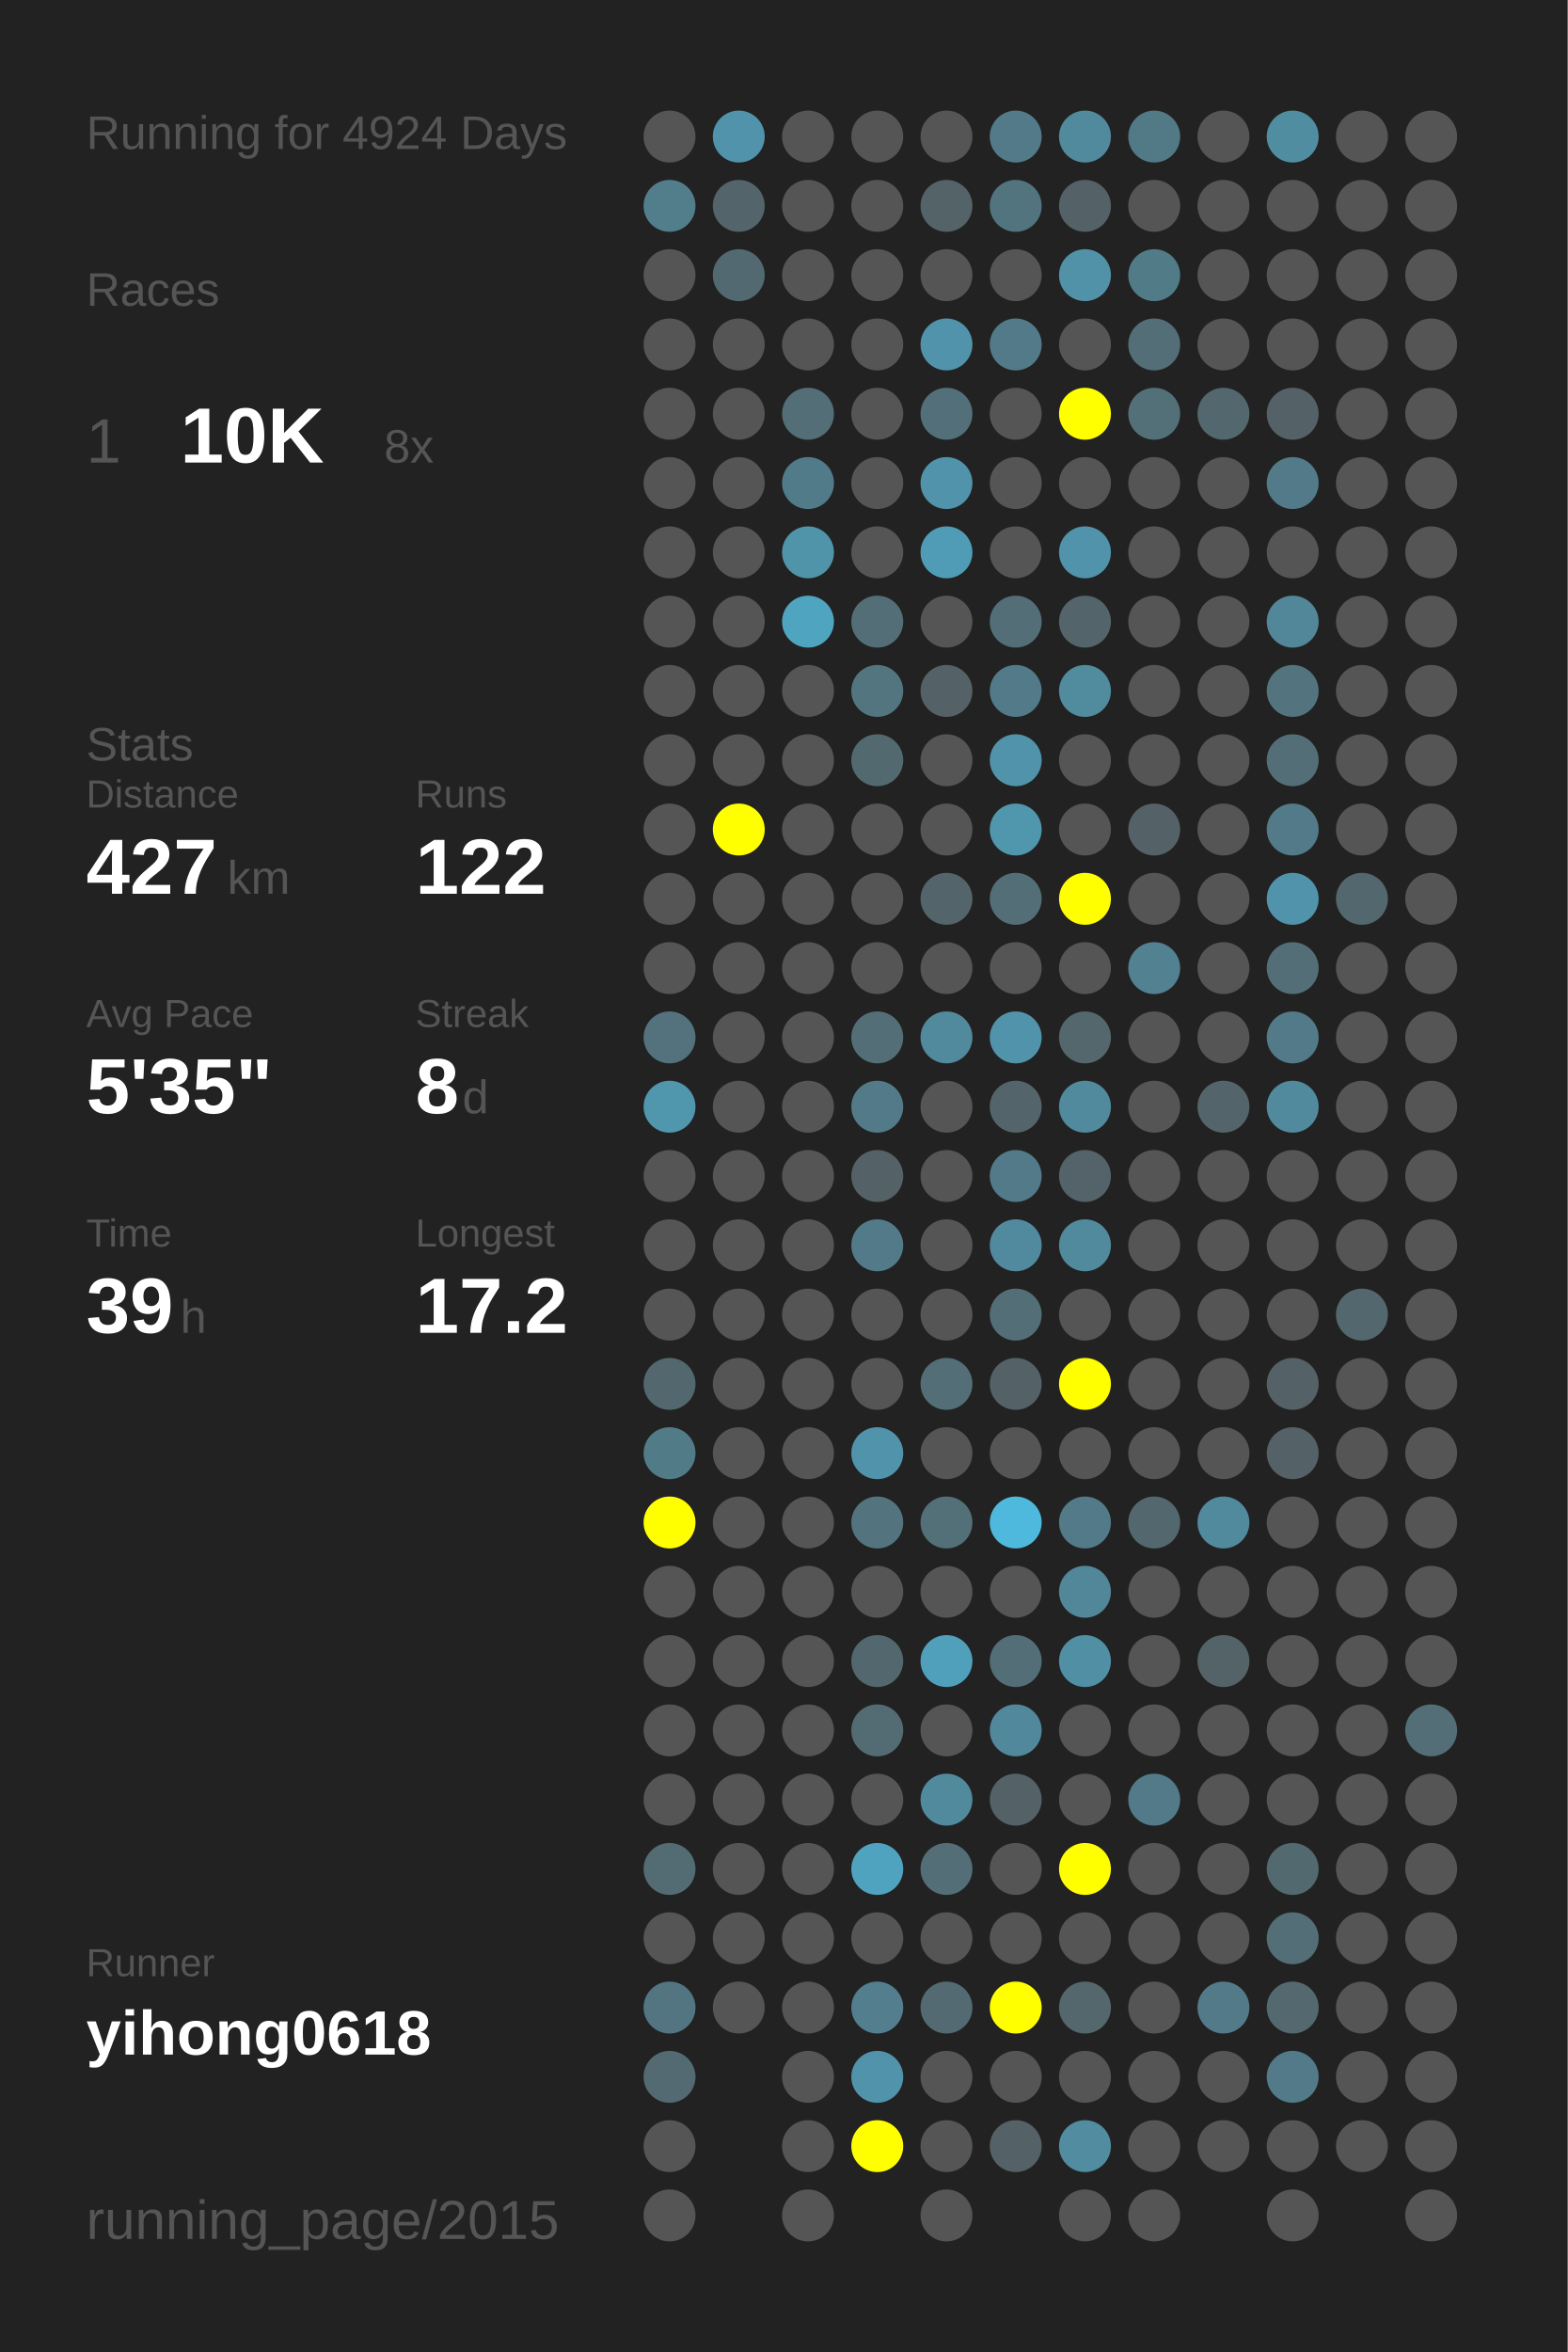
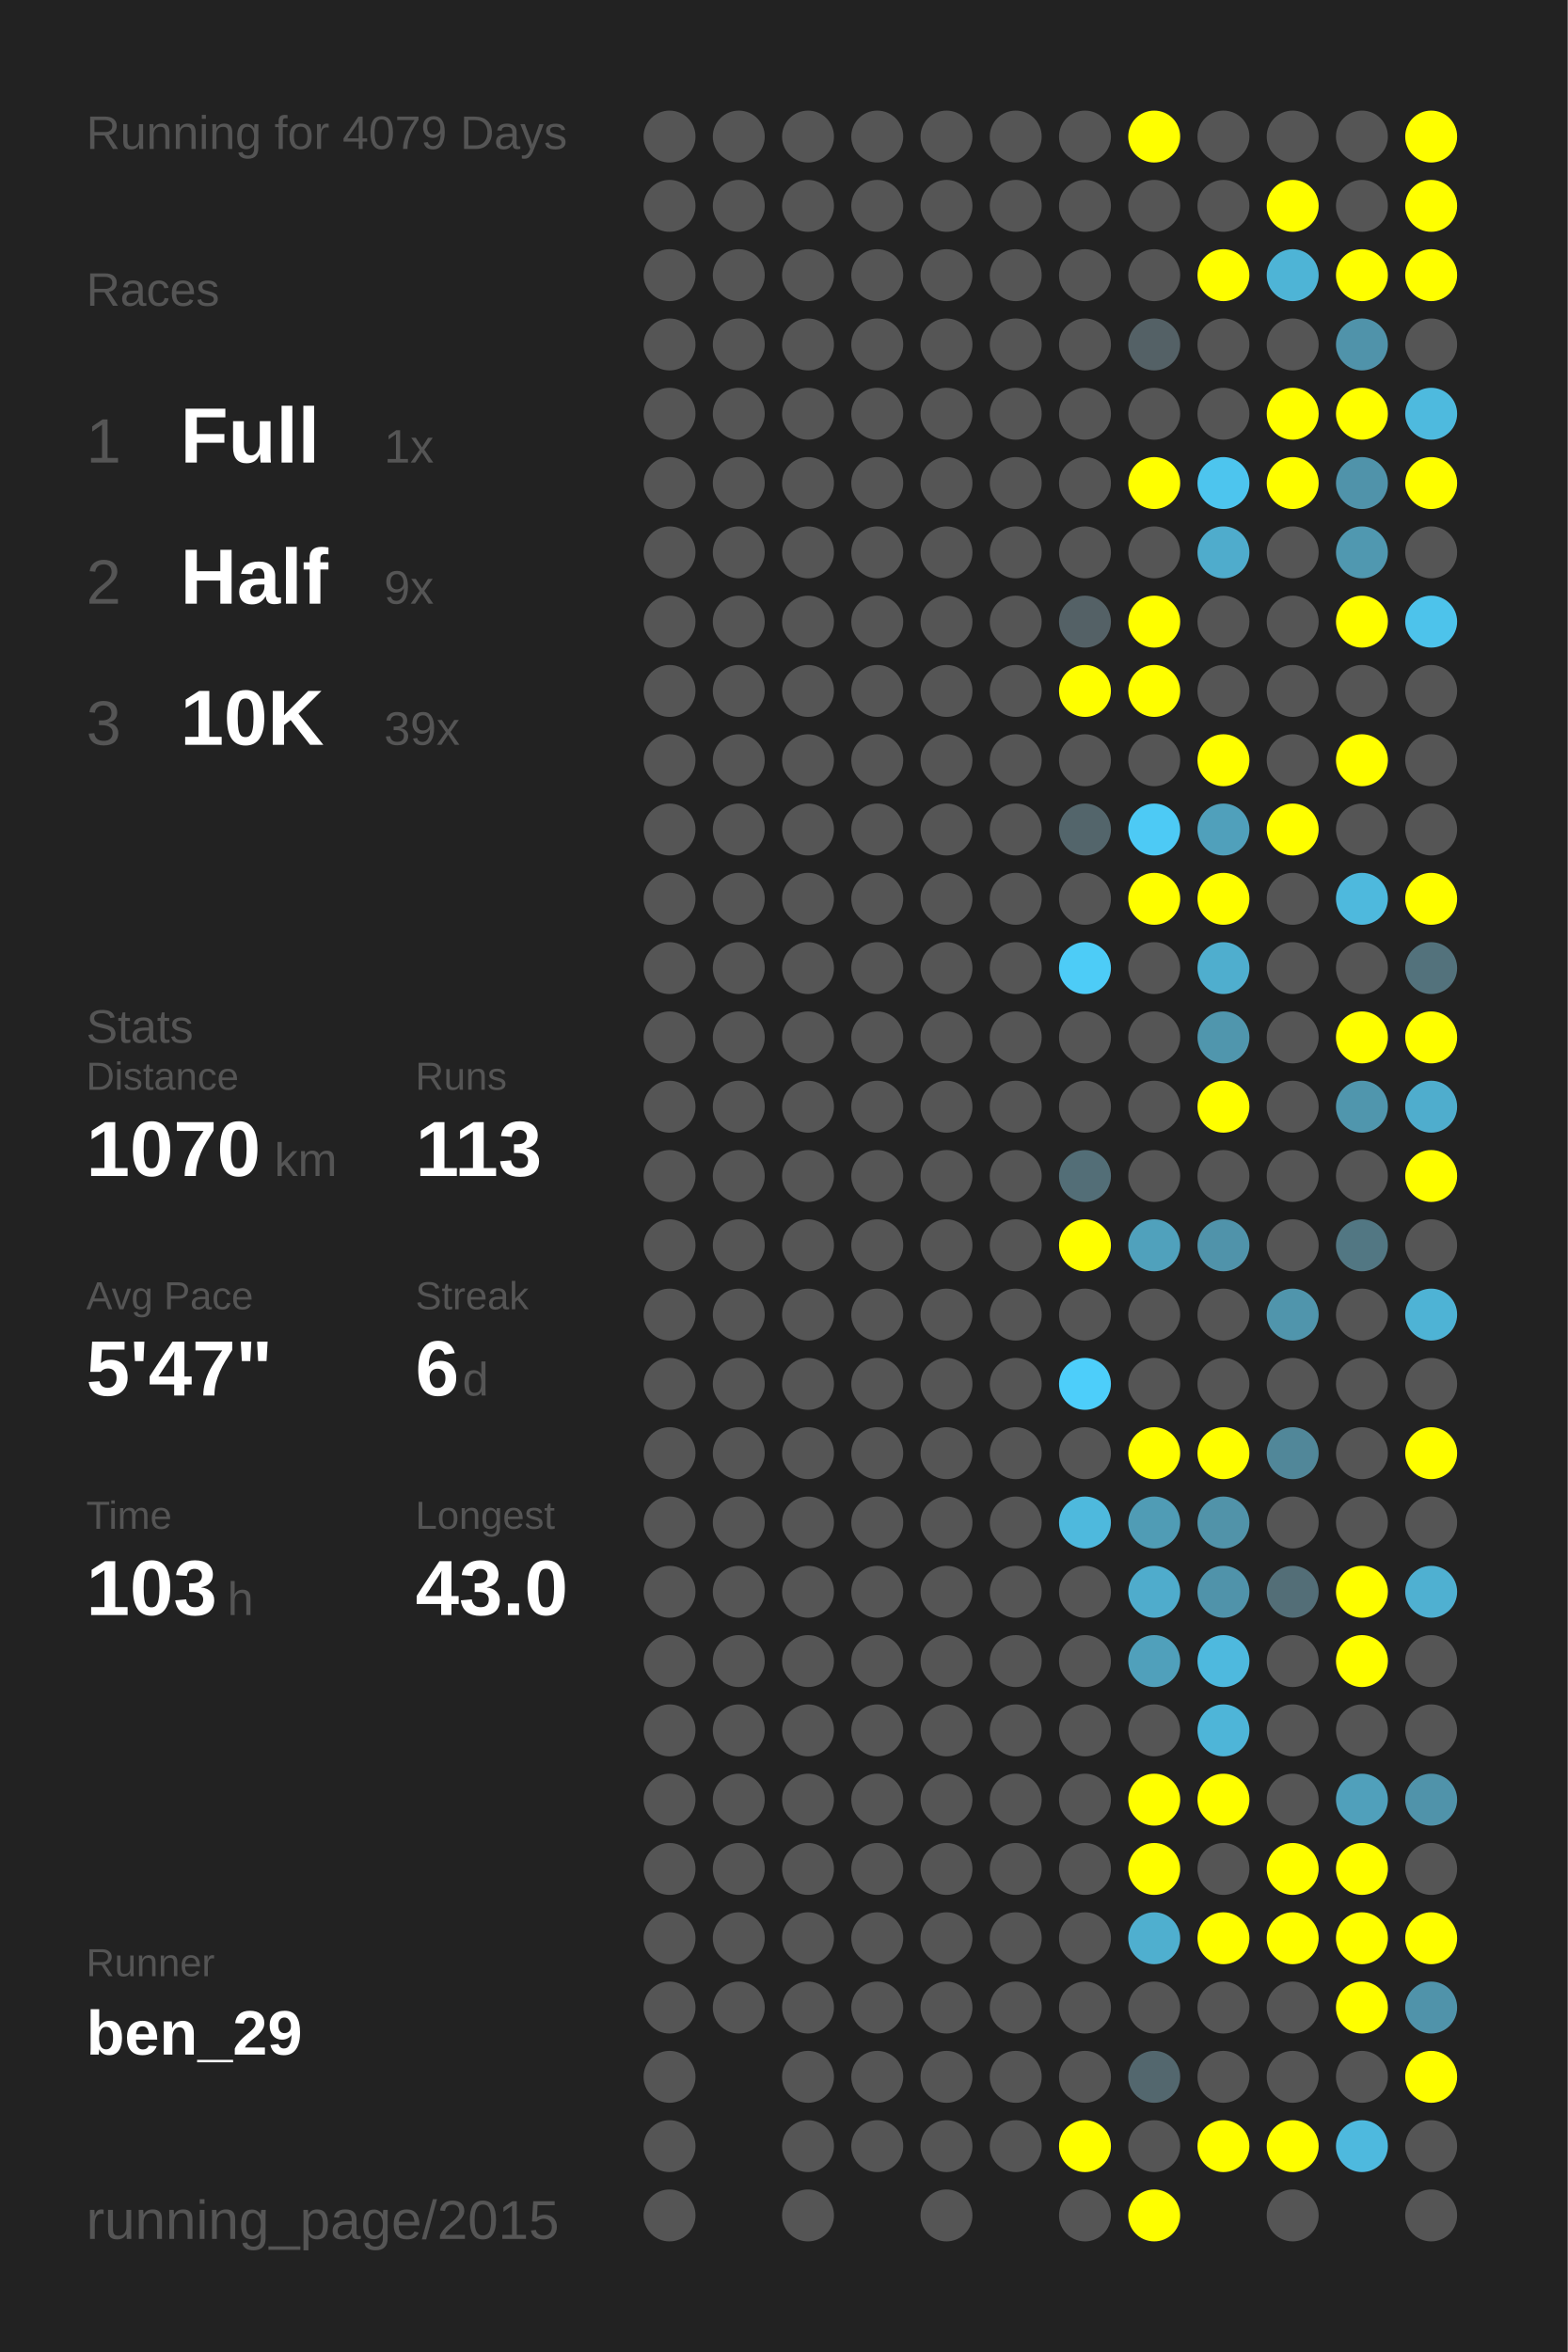
<svg xmlns="http://www.w3.org/2000/svg" baseProfile="full" height="300mm" version="1.1" viewBox="0,0,200,300" width="200mm">
  <defs />
  <rect fill="#222222" height="300" width="200" x="0" y="0" />
-   <text fill="#555555" style="font-size:6px; font-family:Arial;" x="11" y="19">Running for 4924 Days</text>
+   <text fill="#555555" style="font-size:6px; font-family:Arial;" x="11" y="19">Running for 4079 Days</text>
  <text fill="#555555" style="font-size:6px; font-family:Arial;" x="11" y="39">Races</text>
  <text fill="#555555" style="font-size:8px; font-family:Arial;" x="11" y="59">1</text>
-   <text fill="#FFFFFF" style="font-size:10px; font-family:Arial; font-weight:bold;" x="23" y="59">10K</text>
-   <text fill="#555555" style="font-size:6px; font-family:Arial;" x="49" y="59">8x</text>
-   <text fill="#555555" style="font-size:6px; font-family:Arial;" x="11" y="97">Stats</text>
-   <text fill="#555555" style="font-size:5px; font-family:Arial;" x="11" y="103">Distance</text>
-   <text fill="#FFFFFF" style="font-size:10px; font-family:Arial; font-weight:bold;" x="11" y="114">427</text>
-   <text fill="#555555" style="font-size:6px; font-family:Arial;" x="29" y="114">km</text>
-   <text fill="#555555" style="font-size:5px; font-family:Arial;" x="53" y="103">Runs</text>
-   <text fill="#FFFFFF" style="font-size:10px; font-family:Arial; font-weight:bold;" x="53" y="114">122</text>
-   <text fill="#555555" style="font-size:5px; font-family:Arial;" x="11" y="131">Avg Pace</text>
-   <text fill="#FFFFFF" style="font-size:10px; font-family:Arial; font-weight:bold;" x="11" y="142">5'35"</text>
-   <text fill="#555555" style="font-size:5px; font-family:Arial;" x="53" y="131">Streak</text>
-   <text fill="#FFFFFF" style="font-size:10px; font-family:Arial; font-weight:bold;" x="53" y="142">8</text>
-   <text fill="#555555" style="font-size:6px; font-family:Arial;" x="59" y="142">d</text>
-   <text fill="#555555" style="font-size:5px; font-family:Arial;" x="11" y="159">Time</text>
-   <text fill="#FFFFFF" style="font-size:10px; font-family:Arial; font-weight:bold;" x="11" y="170">39</text>
-   <text fill="#555555" style="font-size:6px; font-family:Arial;" x="23" y="170">h</text>
-   <text fill="#555555" style="font-size:5px; font-family:Arial;" x="53" y="159">Longest</text>
-   <text fill="#FFFFFF" style="font-size:10px; font-family:Arial; font-weight:bold;" x="53" y="170">17.2</text>
+   <text fill="#FFFFFF" style="font-size:10px; font-family:Arial; font-weight:bold;" x="23" y="59">Full</text>
+   <text fill="#555555" style="font-size:6px; font-family:Arial;" x="49" y="59">1x</text>
+   <text fill="#555555" style="font-size:8px; font-family:Arial;" x="11" y="77">2</text>
+   <text fill="#FFFFFF" style="font-size:10px; font-family:Arial; font-weight:bold;" x="23" y="77">Half</text>
+   <text fill="#555555" style="font-size:6px; font-family:Arial;" x="49" y="77">9x</text>
+   <text fill="#555555" style="font-size:8px; font-family:Arial;" x="11" y="95">3</text>
+   <text fill="#FFFFFF" style="font-size:10px; font-family:Arial; font-weight:bold;" x="23" y="95">10K</text>
+   <text fill="#555555" style="font-size:6px; font-family:Arial;" x="49" y="95">39x</text>
+   <text fill="#555555" style="font-size:6px; font-family:Arial;" x="11" y="133">Stats</text>
+   <text fill="#555555" style="font-size:5px; font-family:Arial;" x="11" y="139">Distance</text>
+   <text fill="#FFFFFF" style="font-size:10px; font-family:Arial; font-weight:bold;" x="11" y="150">1070</text>
+   <text fill="#555555" style="font-size:6px; font-family:Arial;" x="35" y="150">km</text>
+   <text fill="#555555" style="font-size:5px; font-family:Arial;" x="53" y="139">Runs</text>
+   <text fill="#FFFFFF" style="font-size:10px; font-family:Arial; font-weight:bold;" x="53" y="150">113</text>
+   <text fill="#555555" style="font-size:5px; font-family:Arial;" x="11" y="167">Avg Pace</text>
+   <text fill="#FFFFFF" style="font-size:10px; font-family:Arial; font-weight:bold;" x="11" y="178">5'47"</text>
+   <text fill="#555555" style="font-size:5px; font-family:Arial;" x="53" y="167">Streak</text>
+   <text fill="#FFFFFF" style="font-size:10px; font-family:Arial; font-weight:bold;" x="53" y="178">6</text>
+   <text fill="#555555" style="font-size:6px; font-family:Arial;" x="59" y="178">d</text>
+   <text fill="#555555" style="font-size:5px; font-family:Arial;" x="11" y="195">Time</text>
+   <text fill="#FFFFFF" style="font-size:10px; font-family:Arial; font-weight:bold;" x="11" y="206">103</text>
+   <text fill="#555555" style="font-size:6px; font-family:Arial;" x="29" y="206">h</text>
+   <text fill="#555555" style="font-size:5px; font-family:Arial;" x="53" y="195">Longest</text>
+   <text fill="#FFFFFF" style="font-size:10px; font-family:Arial; font-weight:bold;" x="53" y="206">43.0</text>
  <text fill="#555555" style="font-size:5px; font-family:Arial;" x="11" y="252.065">Runner</text>
-   <text fill="#FFFFFF" style="font-size:8px; font-family:Arial; font-weight:bold;" x="11" y="262.065">yihong0618</text>
+   <text fill="#FFFFFF" style="font-size:8px; font-family:Arial; font-weight:bold;" x="11" y="262.065">ben_29</text>
  <text fill="#555555" style="font-size:7px; font-family:Arial;" x="11" y="285.581">running_page/2015</text>
  <circle cx="85.417" cy="17.419" fill="#555555" r="3.312" />
-   <circle cx="85.417" cy="26.258" fill="#527e8c" r="3.312" />
+   <circle cx="85.417" cy="26.258" fill="#555555" r="3.312" />
  <circle cx="85.417" cy="35.097" fill="#555555" r="3.312" />
  <circle cx="85.417" cy="43.935" fill="#555555" r="3.312" />
  <circle cx="85.417" cy="52.774" fill="#555555" r="3.312" />
  <circle cx="85.417" cy="61.613" fill="#555555" r="3.312" />
  <circle cx="85.417" cy="70.452" fill="#555555" r="3.312" />
  <circle cx="85.417" cy="79.29" fill="#555555" r="3.312" />
  <circle cx="85.417" cy="88.129" fill="#555555" r="3.312" />
  <circle cx="85.417" cy="96.968" fill="#555555" r="3.312" />
  <circle cx="85.417" cy="105.806" fill="#555555" r="3.312" />
  <circle cx="85.417" cy="114.645" fill="#555555" r="3.312" />
  <circle cx="85.417" cy="123.484" fill="#555555" r="3.312" />
-   <circle cx="85.417" cy="132.323" fill="#53727d" r="3.312" />
-   <circle cx="85.417" cy="141.161" fill="#5096ad" r="3.312" />
+   <circle cx="85.417" cy="132.323" fill="#555555" r="3.312" />
+   <circle cx="85.417" cy="141.161" fill="#555555" r="3.312" />
  <circle cx="85.417" cy="150" fill="#555555" r="3.312" />
  <circle cx="85.417" cy="158.839" fill="#555555" r="3.312" />
  <circle cx="85.417" cy="167.677" fill="#555555" r="3.312" />
-   <circle cx="85.417" cy="176.516" fill="#53676e" r="3.312" />
-   <circle cx="85.417" cy="185.355" fill="#527b88" r="3.312" />
-   <circle cx="85.417" cy="194.194" fill="#FFFF00" r="3.312" />
+   <circle cx="85.417" cy="176.516" fill="#555555" r="3.312" />
+   <circle cx="85.417" cy="185.355" fill="#555555" r="3.312" />
+   <circle cx="85.417" cy="194.194" fill="#555555" r="3.312" />
  <circle cx="85.417" cy="203.032" fill="#555555" r="3.312" />
  <circle cx="85.417" cy="211.871" fill="#555555" r="3.312" />
  <circle cx="85.417" cy="220.71" fill="#555555" r="3.312" />
  <circle cx="85.417" cy="229.548" fill="#555555" r="3.312" />
-   <circle cx="85.417" cy="238.387" fill="#536b73" r="3.312" />
+   <circle cx="85.417" cy="238.387" fill="#555555" r="3.312" />
  <circle cx="85.417" cy="247.226" fill="#555555" r="3.312" />
-   <circle cx="85.417" cy="256.065" fill="#527581" r="3.312" />
-   <circle cx="85.417" cy="264.903" fill="#536a72" r="3.312" />
+   <circle cx="85.417" cy="256.065" fill="#555555" r="3.312" />
+   <circle cx="85.417" cy="264.903" fill="#555555" r="3.312" />
  <circle cx="85.417" cy="273.742" fill="#555555" r="3.312" />
  <circle cx="85.417" cy="282.581" fill="#555555" r="3.312" />
-   <circle cx="94.25" cy="17.419" fill="#5093aa" r="3.312" />
-   <circle cx="94.25" cy="26.258" fill="#53646a" r="3.312" />
-   <circle cx="94.25" cy="35.097" fill="#536971" r="3.312" />
+   <circle cx="94.25" cy="17.419" fill="#555555" r="3.312" />
+   <circle cx="94.25" cy="26.258" fill="#555555" r="3.312" />
+   <circle cx="94.25" cy="35.097" fill="#555555" r="3.312" />
  <circle cx="94.25" cy="43.935" fill="#555555" r="3.312" />
  <circle cx="94.25" cy="52.774" fill="#555555" r="3.312" />
  <circle cx="94.25" cy="61.613" fill="#555555" r="3.312" />
  <circle cx="94.25" cy="70.452" fill="#555555" r="3.312" />
  <circle cx="94.25" cy="79.29" fill="#555555" r="3.312" />
  <circle cx="94.25" cy="88.129" fill="#555555" r="3.312" />
  <circle cx="94.25" cy="96.968" fill="#555555" r="3.312" />
-   <circle cx="94.25" cy="105.806" fill="#FFFF00" r="3.312" />
+   <circle cx="94.25" cy="105.806" fill="#555555" r="3.312" />
  <circle cx="94.25" cy="114.645" fill="#555555" r="3.312" />
  <circle cx="94.25" cy="123.484" fill="#555555" r="3.312" />
  <circle cx="94.25" cy="132.323" fill="#555555" r="3.312" />
  <circle cx="94.25" cy="141.161" fill="#555555" r="3.312" />
  <circle cx="94.25" cy="150" fill="#555555" r="3.312" />
  <circle cx="94.25" cy="158.839" fill="#555555" r="3.312" />
  <circle cx="94.25" cy="167.677" fill="#555555" r="3.312" />
  <circle cx="94.25" cy="176.516" fill="#555555" r="3.312" />
  <circle cx="94.25" cy="185.355" fill="#555555" r="3.312" />
  <circle cx="94.25" cy="194.194" fill="#555555" r="3.312" />
  <circle cx="94.25" cy="203.032" fill="#555555" r="3.312" />
  <circle cx="94.25" cy="211.871" fill="#555555" r="3.312" />
  <circle cx="94.25" cy="220.71" fill="#555555" r="3.312" />
  <circle cx="94.25" cy="229.548" fill="#555555" r="3.312" />
  <circle cx="94.25" cy="238.387" fill="#555555" r="3.312" />
  <circle cx="94.25" cy="247.226" fill="#555555" r="3.312" />
  <circle cx="94.25" cy="256.065" fill="#555555" r="3.312" />
  <circle cx="103.083" cy="17.419" fill="#555555" r="3.312" />
  <circle cx="103.083" cy="26.258" fill="#555555" r="3.312" />
  <circle cx="103.083" cy="35.097" fill="#555555" r="3.312" />
  <circle cx="103.083" cy="43.935" fill="#555555" r="3.312" />
-   <circle cx="103.083" cy="52.774" fill="#536e77" r="3.312" />
-   <circle cx="103.083" cy="61.613" fill="#527b89" r="3.312" />
-   <circle cx="103.083" cy="70.452" fill="#5094aa" r="3.312" />
-   <circle cx="103.083" cy="79.29" fill="#4fa4c0" r="3.312" />
+   <circle cx="103.083" cy="52.774" fill="#555555" r="3.312" />
+   <circle cx="103.083" cy="61.613" fill="#555555" r="3.312" />
+   <circle cx="103.083" cy="70.452" fill="#555555" r="3.312" />
+   <circle cx="103.083" cy="79.29" fill="#555555" r="3.312" />
  <circle cx="103.083" cy="88.129" fill="#555555" r="3.312" />
  <circle cx="103.083" cy="96.968" fill="#555555" r="3.312" />
  <circle cx="103.083" cy="105.806" fill="#555555" r="3.312" />
  <circle cx="103.083" cy="114.645" fill="#555555" r="3.312" />
  <circle cx="103.083" cy="123.484" fill="#555555" r="3.312" />
  <circle cx="103.083" cy="132.323" fill="#555555" r="3.312" />
  <circle cx="103.083" cy="141.161" fill="#555555" r="3.312" />
  <circle cx="103.083" cy="150" fill="#555555" r="3.312" />
  <circle cx="103.083" cy="158.839" fill="#555555" r="3.312" />
  <circle cx="103.083" cy="167.677" fill="#555555" r="3.312" />
  <circle cx="103.083" cy="176.516" fill="#555555" r="3.312" />
  <circle cx="103.083" cy="185.355" fill="#555555" r="3.312" />
  <circle cx="103.083" cy="194.194" fill="#555555" r="3.312" />
  <circle cx="103.083" cy="203.032" fill="#555555" r="3.312" />
  <circle cx="103.083" cy="211.871" fill="#555555" r="3.312" />
  <circle cx="103.083" cy="220.71" fill="#555555" r="3.312" />
  <circle cx="103.083" cy="229.548" fill="#555555" r="3.312" />
  <circle cx="103.083" cy="238.387" fill="#555555" r="3.312" />
  <circle cx="103.083" cy="247.226" fill="#555555" r="3.312" />
  <circle cx="103.083" cy="256.065" fill="#555555" r="3.312" />
  <circle cx="103.083" cy="264.903" fill="#555555" r="3.312" />
  <circle cx="103.083" cy="273.742" fill="#555555" r="3.312" />
  <circle cx="103.083" cy="282.581" fill="#555555" r="3.312" />
  <circle cx="111.917" cy="17.419" fill="#555555" r="3.312" />
  <circle cx="111.917" cy="26.258" fill="#555555" r="3.312" />
  <circle cx="111.917" cy="35.097" fill="#555555" r="3.312" />
  <circle cx="111.917" cy="43.935" fill="#555555" r="3.312" />
  <circle cx="111.917" cy="52.774" fill="#555555" r="3.312" />
  <circle cx="111.917" cy="61.613" fill="#555555" r="3.312" />
  <circle cx="111.917" cy="70.452" fill="#555555" r="3.312" />
-   <circle cx="111.917" cy="79.29" fill="#536e77" r="3.312" />
-   <circle cx="111.917" cy="88.129" fill="#527580" r="3.312" />
-   <circle cx="111.917" cy="96.968" fill="#536970" r="3.312" />
+   <circle cx="111.917" cy="79.29" fill="#555555" r="3.312" />
+   <circle cx="111.917" cy="88.129" fill="#555555" r="3.312" />
+   <circle cx="111.917" cy="96.968" fill="#555555" r="3.312" />
  <circle cx="111.917" cy="105.806" fill="#555555" r="3.312" />
  <circle cx="111.917" cy="114.645" fill="#555555" r="3.312" />
  <circle cx="111.917" cy="123.484" fill="#555555" r="3.312" />
-   <circle cx="111.917" cy="132.323" fill="#536e77" r="3.312" />
-   <circle cx="111.917" cy="141.161" fill="#527a88" r="3.312" />
-   <circle cx="111.917" cy="150" fill="#546166" r="3.312" />
-   <circle cx="111.917" cy="158.839" fill="#527a88" r="3.312" />
+   <circle cx="111.917" cy="132.323" fill="#555555" r="3.312" />
+   <circle cx="111.917" cy="141.161" fill="#555555" r="3.312" />
+   <circle cx="111.917" cy="150" fill="#555555" r="3.312" />
+   <circle cx="111.917" cy="158.839" fill="#555555" r="3.312" />
  <circle cx="111.917" cy="167.677" fill="#555555" r="3.312" />
  <circle cx="111.917" cy="176.516" fill="#555555" r="3.312" />
-   <circle cx="111.917" cy="185.355" fill="#5093aa" r="3.312" />
-   <circle cx="111.917" cy="194.194" fill="#53747f" r="3.312" />
+   <circle cx="111.917" cy="185.355" fill="#555555" r="3.312" />
+   <circle cx="111.917" cy="194.194" fill="#555555" r="3.312" />
  <circle cx="111.917" cy="203.032" fill="#555555" r="3.312" />
-   <circle cx="111.917" cy="211.871" fill="#53676e" r="3.312" />
-   <circle cx="111.917" cy="220.71" fill="#536c74" r="3.312" />
+   <circle cx="111.917" cy="211.871" fill="#555555" r="3.312" />
+   <circle cx="111.917" cy="220.71" fill="#555555" r="3.312" />
  <circle cx="111.917" cy="229.548" fill="#555555" r="3.312" />
-   <circle cx="111.917" cy="238.387" fill="#4fa3bf" r="3.312" />
+   <circle cx="111.917" cy="238.387" fill="#555555" r="3.312" />
  <circle cx="111.917" cy="247.226" fill="#555555" r="3.312" />
-   <circle cx="111.917" cy="256.065" fill="#527e8d" r="3.312" />
-   <circle cx="111.917" cy="264.903" fill="#5093aa" r="3.312" />
-   <circle cx="111.917" cy="273.742" fill="#FFFF00" r="3.312" />
+   <circle cx="111.917" cy="256.065" fill="#555555" r="3.312" />
+   <circle cx="111.917" cy="264.903" fill="#555555" r="3.312" />
+   <circle cx="111.917" cy="273.742" fill="#555555" r="3.312" />
  <circle cx="120.75" cy="17.419" fill="#555555" r="3.312" />
-   <circle cx="120.75" cy="26.258" fill="#546368" r="3.312" />
+   <circle cx="120.75" cy="26.258" fill="#555555" r="3.312" />
  <circle cx="120.75" cy="35.097" fill="#555555" r="3.312" />
-   <circle cx="120.75" cy="43.935" fill="#5093aa" r="3.312" />
-   <circle cx="120.75" cy="52.774" fill="#536f79" r="3.312" />
-   <circle cx="120.75" cy="61.613" fill="#5093aa" r="3.312" />
-   <circle cx="120.75" cy="70.452" fill="#509cb6" r="3.312" />
+   <circle cx="120.75" cy="43.935" fill="#555555" r="3.312" />
+   <circle cx="120.75" cy="52.774" fill="#555555" r="3.312" />
+   <circle cx="120.75" cy="61.613" fill="#555555" r="3.312" />
+   <circle cx="120.75" cy="70.452" fill="#555555" r="3.312" />
  <circle cx="120.75" cy="79.29" fill="#555555" r="3.312" />
-   <circle cx="120.75" cy="88.129" fill="#546166" r="3.312" />
+   <circle cx="120.75" cy="88.129" fill="#555555" r="3.312" />
  <circle cx="120.75" cy="96.968" fill="#555555" r="3.312" />
  <circle cx="120.75" cy="105.806" fill="#555555" r="3.312" />
-   <circle cx="120.75" cy="114.645" fill="#53646a" r="3.312" />
+   <circle cx="120.75" cy="114.645" fill="#555555" r="3.312" />
  <circle cx="120.75" cy="123.484" fill="#555555" r="3.312" />
-   <circle cx="120.75" cy="132.323" fill="#518a9d" r="3.312" />
+   <circle cx="120.75" cy="132.323" fill="#555555" r="3.312" />
  <circle cx="120.75" cy="141.161" fill="#555555" r="3.312" />
  <circle cx="120.75" cy="150" fill="#555555" r="3.312" />
  <circle cx="120.75" cy="158.839" fill="#555555" r="3.312" />
  <circle cx="120.75" cy="167.677" fill="#555555" r="3.312" />
-   <circle cx="120.75" cy="176.516" fill="#536e77" r="3.312" />
+   <circle cx="120.75" cy="176.516" fill="#555555" r="3.312" />
  <circle cx="120.75" cy="185.355" fill="#555555" r="3.312" />
-   <circle cx="120.75" cy="194.194" fill="#536f78" r="3.312" />
+   <circle cx="120.75" cy="194.194" fill="#555555" r="3.312" />
  <circle cx="120.75" cy="203.032" fill="#555555" r="3.312" />
-   <circle cx="120.75" cy="211.871" fill="#50a0bb" r="3.312" />
+   <circle cx="120.75" cy="211.871" fill="#555555" r="3.312" />
  <circle cx="120.75" cy="220.71" fill="#555555" r="3.312" />
-   <circle cx="120.75" cy="229.548" fill="#518a9d" r="3.312" />
-   <circle cx="120.75" cy="238.387" fill="#536e77" r="3.312" />
+   <circle cx="120.75" cy="229.548" fill="#555555" r="3.312" />
+   <circle cx="120.75" cy="238.387" fill="#555555" r="3.312" />
  <circle cx="120.75" cy="247.226" fill="#555555" r="3.312" />
-   <circle cx="120.75" cy="256.065" fill="#536a72" r="3.312" />
+   <circle cx="120.75" cy="256.065" fill="#555555" r="3.312" />
  <circle cx="120.75" cy="264.903" fill="#555555" r="3.312" />
  <circle cx="120.75" cy="273.742" fill="#555555" r="3.312" />
  <circle cx="120.75" cy="282.581" fill="#555555" r="3.312" />
-   <circle cx="129.583" cy="17.419" fill="#527a88" r="3.312" />
-   <circle cx="129.583" cy="26.258" fill="#52747f" r="3.312" />
+   <circle cx="129.583" cy="17.419" fill="#555555" r="3.312" />
+   <circle cx="129.583" cy="26.258" fill="#555555" r="3.312" />
  <circle cx="129.583" cy="35.097" fill="#555555" r="3.312" />
-   <circle cx="129.583" cy="43.935" fill="#527a88" r="3.312" />
+   <circle cx="129.583" cy="43.935" fill="#555555" r="3.312" />
  <circle cx="129.583" cy="52.774" fill="#555555" r="3.312" />
  <circle cx="129.583" cy="61.613" fill="#555555" r="3.312" />
  <circle cx="129.583" cy="70.452" fill="#555555" r="3.312" />
-   <circle cx="129.583" cy="79.29" fill="#536e77" r="3.312" />
-   <circle cx="129.583" cy="88.129" fill="#527a88" r="3.312" />
-   <circle cx="129.583" cy="96.968" fill="#5093aa" r="3.312" />
-   <circle cx="129.583" cy="105.806" fill="#5096ad" r="3.312" />
-   <circle cx="129.583" cy="114.645" fill="#536e77" r="3.312" />
+   <circle cx="129.583" cy="79.29" fill="#555555" r="3.312" />
+   <circle cx="129.583" cy="88.129" fill="#555555" r="3.312" />
+   <circle cx="129.583" cy="96.968" fill="#555555" r="3.312" />
+   <circle cx="129.583" cy="105.806" fill="#555555" r="3.312" />
+   <circle cx="129.583" cy="114.645" fill="#555555" r="3.312" />
  <circle cx="129.583" cy="123.484" fill="#555555" r="3.312" />
-   <circle cx="129.583" cy="132.323" fill="#5093aa" r="3.312" />
-   <circle cx="129.583" cy="141.161" fill="#53656a" r="3.312" />
-   <circle cx="129.583" cy="150" fill="#527a88" r="3.312" />
-   <circle cx="129.583" cy="158.839" fill="#518a9e" r="3.312" />
-   <circle cx="129.583" cy="167.677" fill="#536e77" r="3.312" />
-   <circle cx="129.583" cy="176.516" fill="#546166" r="3.312" />
+   <circle cx="129.583" cy="132.323" fill="#555555" r="3.312" />
+   <circle cx="129.583" cy="141.161" fill="#555555" r="3.312" />
+   <circle cx="129.583" cy="150" fill="#555555" r="3.312" />
+   <circle cx="129.583" cy="158.839" fill="#555555" r="3.312" />
+   <circle cx="129.583" cy="167.677" fill="#555555" r="3.312" />
+   <circle cx="129.583" cy="176.516" fill="#555555" r="3.312" />
  <circle cx="129.583" cy="185.355" fill="#555555" r="3.312" />
-   <circle cx="129.583" cy="194.194" fill="#4eb9dd" r="3.312" />
+   <circle cx="129.583" cy="194.194" fill="#555555" r="3.312" />
  <circle cx="129.583" cy="203.032" fill="#555555" r="3.312" />
-   <circle cx="129.583" cy="211.871" fill="#536e77" r="3.312" />
-   <circle cx="129.583" cy="220.71" fill="#51889b" r="3.312" />
-   <circle cx="129.583" cy="229.548" fill="#546166" r="3.312" />
+   <circle cx="129.583" cy="211.871" fill="#555555" r="3.312" />
+   <circle cx="129.583" cy="220.71" fill="#555555" r="3.312" />
+   <circle cx="129.583" cy="229.548" fill="#555555" r="3.312" />
  <circle cx="129.583" cy="238.387" fill="#555555" r="3.312" />
  <circle cx="129.583" cy="247.226" fill="#555555" r="3.312" />
-   <circle cx="129.583" cy="256.065" fill="#FFFF00" r="3.312" />
+   <circle cx="129.583" cy="256.065" fill="#555555" r="3.312" />
  <circle cx="129.583" cy="264.903" fill="#555555" r="3.312" />
-   <circle cx="129.583" cy="273.742" fill="#546166" r="3.312" />
-   <circle cx="138.417" cy="17.419" fill="#518a9d" r="3.312" />
-   <circle cx="138.417" cy="26.258" fill="#546166" r="3.312" />
-   <circle cx="138.417" cy="35.097" fill="#5192a9" r="3.312" />
+   <circle cx="129.583" cy="273.742" fill="#555555" r="3.312" />
+   <circle cx="138.417" cy="17.419" fill="#555555" r="3.312" />
+   <circle cx="138.417" cy="26.258" fill="#555555" r="3.312" />
+   <circle cx="138.417" cy="35.097" fill="#555555" r="3.312" />
  <circle cx="138.417" cy="43.935" fill="#555555" r="3.312" />
-   <circle cx="138.417" cy="52.774" fill="#FFFF00" r="3.312" />
+   <circle cx="138.417" cy="52.774" fill="#555555" r="3.312" />
  <circle cx="138.417" cy="61.613" fill="#555555" r="3.312" />
-   <circle cx="138.417" cy="70.452" fill="#5093aa" r="3.312" />
-   <circle cx="138.417" cy="79.29" fill="#53646a" r="3.312" />
-   <circle cx="138.417" cy="88.129" fill="#518b9e" r="3.312" />
+   <circle cx="138.417" cy="70.452" fill="#555555" r="3.312" />
+   <circle cx="138.417" cy="79.29" fill="#546166" r="3.312" />
+   <circle cx="138.417" cy="88.129" fill="#FFFF00" r="3.312" />
  <circle cx="138.417" cy="96.968" fill="#555555" r="3.312" />
-   <circle cx="138.417" cy="105.806" fill="#555555" r="3.312" />
-   <circle cx="138.417" cy="114.645" fill="#FFFF00" r="3.312" />
-   <circle cx="138.417" cy="123.484" fill="#555555" r="3.312" />
-   <circle cx="138.417" cy="132.323" fill="#53676d" r="3.312" />
-   <circle cx="138.417" cy="141.161" fill="#518a9d" r="3.312" />
-   <circle cx="138.417" cy="150" fill="#546369" r="3.312" />
-   <circle cx="138.417" cy="158.839" fill="#518a9d" r="3.312" />
+   <circle cx="138.417" cy="105.806" fill="#53656b" r="3.312" />
+   <circle cx="138.417" cy="114.645" fill="#555555" r="3.312" />
+   <circle cx="138.417" cy="123.484" fill="#4dccf7" r="3.312" />
+   <circle cx="138.417" cy="132.323" fill="#555555" r="3.312" />
+   <circle cx="138.417" cy="141.161" fill="#555555" r="3.312" />
+   <circle cx="138.417" cy="150" fill="#536e77" r="3.312" />
+   <circle cx="138.417" cy="158.839" fill="#FFFF00" r="3.312" />
  <circle cx="138.417" cy="167.677" fill="#555555" r="3.312" />
-   <circle cx="138.417" cy="176.516" fill="#FFFF00" r="3.312" />
+   <circle cx="138.417" cy="176.516" fill="#4dcefa" r="3.312" />
  <circle cx="138.417" cy="185.355" fill="#555555" r="3.312" />
-   <circle cx="138.417" cy="194.194" fill="#527a88" r="3.312" />
-   <circle cx="138.417" cy="203.032" fill="#518799" r="3.312" />
-   <circle cx="138.417" cy="211.871" fill="#518fa4" r="3.312" />
+   <circle cx="138.417" cy="194.194" fill="#4eb9dd" r="3.312" />
+   <circle cx="138.417" cy="203.032" fill="#555555" r="3.312" />
+   <circle cx="138.417" cy="211.871" fill="#555555" r="3.312" />
  <circle cx="138.417" cy="220.71" fill="#555555" r="3.312" />
  <circle cx="138.417" cy="229.548" fill="#555555" r="3.312" />
-   <circle cx="138.417" cy="238.387" fill="#FFFF00" r="3.312" />
+   <circle cx="138.417" cy="238.387" fill="#555555" r="3.312" />
  <circle cx="138.417" cy="247.226" fill="#555555" r="3.312" />
-   <circle cx="138.417" cy="256.065" fill="#53676d" r="3.312" />
+   <circle cx="138.417" cy="256.065" fill="#555555" r="3.312" />
  <circle cx="138.417" cy="264.903" fill="#555555" r="3.312" />
-   <circle cx="138.417" cy="273.742" fill="#518ca0" r="3.312" />
+   <circle cx="138.417" cy="273.742" fill="#FFFF00" r="3.312" />
  <circle cx="138.417" cy="282.581" fill="#555555" r="3.312" />
-   <circle cx="147.25" cy="17.419" fill="#527986" r="3.312" />
+   <circle cx="147.25" cy="17.419" fill="#FFFF00" r="3.312" />
  <circle cx="147.25" cy="26.258" fill="#555555" r="3.312" />
-   <circle cx="147.25" cy="35.097" fill="#527b88" r="3.312" />
-   <circle cx="147.25" cy="43.935" fill="#536e77" r="3.312" />
-   <circle cx="147.25" cy="52.774" fill="#537079" r="3.312" />
-   <circle cx="147.25" cy="61.613" fill="#555555" r="3.312" />
+   <circle cx="147.25" cy="35.097" fill="#555555" r="3.312" />
+   <circle cx="147.25" cy="43.935" fill="#546166" r="3.312" />
+   <circle cx="147.25" cy="52.774" fill="#555555" r="3.312" />
+   <circle cx="147.25" cy="61.613" fill="#FFFF00" r="3.312" />
  <circle cx="147.25" cy="70.452" fill="#555555" r="3.312" />
-   <circle cx="147.25" cy="79.29" fill="#555555" r="3.312" />
-   <circle cx="147.25" cy="88.129" fill="#555555" r="3.312" />
+   <circle cx="147.25" cy="79.29" fill="#FFFF00" r="3.312" />
+   <circle cx="147.25" cy="88.129" fill="#FFFF00" r="3.312" />
  <circle cx="147.25" cy="96.968" fill="#555555" r="3.312" />
-   <circle cx="147.25" cy="105.806" fill="#546166" r="3.312" />
-   <circle cx="147.25" cy="114.645" fill="#555555" r="3.312" />
-   <circle cx="147.25" cy="123.484" fill="#528191" r="3.312" />
+   <circle cx="147.25" cy="105.806" fill="#4dcaf5" r="3.312" />
+   <circle cx="147.25" cy="114.645" fill="#FFFF00" r="3.312" />
+   <circle cx="147.25" cy="123.484" fill="#555555" r="3.312" />
  <circle cx="147.25" cy="132.323" fill="#555555" r="3.312" />
  <circle cx="147.25" cy="141.161" fill="#555555" r="3.312" />
  <circle cx="147.25" cy="150" fill="#555555" r="3.312" />
-   <circle cx="147.25" cy="158.839" fill="#555555" r="3.312" />
+   <circle cx="147.25" cy="158.839" fill="#50a1bc" r="3.312" />
  <circle cx="147.25" cy="167.677" fill="#555555" r="3.312" />
  <circle cx="147.25" cy="176.516" fill="#555555" r="3.312" />
-   <circle cx="147.25" cy="185.355" fill="#555555" r="3.312" />
-   <circle cx="147.25" cy="194.194" fill="#53676e" r="3.312" />
-   <circle cx="147.25" cy="203.032" fill="#555555" r="3.312" />
-   <circle cx="147.25" cy="211.871" fill="#555555" r="3.312" />
+   <circle cx="147.25" cy="185.355" fill="#FFFF00" r="3.312" />
+   <circle cx="147.25" cy="194.194" fill="#509cb5" r="3.312" />
+   <circle cx="147.25" cy="203.032" fill="#4faccc" r="3.312" />
+   <circle cx="147.25" cy="211.871" fill="#50a0bb" r="3.312" />
  <circle cx="147.25" cy="220.71" fill="#555555" r="3.312" />
-   <circle cx="147.25" cy="229.548" fill="#527a88" r="3.312" />
-   <circle cx="147.25" cy="238.387" fill="#555555" r="3.312" />
-   <circle cx="147.25" cy="247.226" fill="#555555" r="3.312" />
+   <circle cx="147.25" cy="229.548" fill="#FFFF00" r="3.312" />
+   <circle cx="147.25" cy="238.387" fill="#FFFF00" r="3.312" />
+   <circle cx="147.25" cy="247.226" fill="#4fafcf" r="3.312" />
  <circle cx="147.25" cy="256.065" fill="#555555" r="3.312" />
-   <circle cx="147.25" cy="264.903" fill="#555555" r="3.312" />
+   <circle cx="147.25" cy="264.903" fill="#53676e" r="3.312" />
  <circle cx="147.25" cy="273.742" fill="#555555" r="3.312" />
-   <circle cx="147.25" cy="282.581" fill="#555555" r="3.312" />
+   <circle cx="147.25" cy="282.581" fill="#FFFF00" r="3.312" />
  <circle cx="156.083" cy="17.419" fill="#555555" r="3.312" />
  <circle cx="156.083" cy="26.258" fill="#555555" r="3.312" />
-   <circle cx="156.083" cy="35.097" fill="#555555" r="3.312" />
+   <circle cx="156.083" cy="35.097" fill="#FFFF00" r="3.312" />
  <circle cx="156.083" cy="43.935" fill="#555555" r="3.312" />
-   <circle cx="156.083" cy="52.774" fill="#53676e" r="3.312" />
-   <circle cx="156.083" cy="61.613" fill="#555555" r="3.312" />
-   <circle cx="156.083" cy="70.452" fill="#555555" r="3.312" />
+   <circle cx="156.083" cy="52.774" fill="#555555" r="3.312" />
+   <circle cx="156.083" cy="61.613" fill="#4dc5ee" r="3.312" />
+   <circle cx="156.083" cy="70.452" fill="#4faccc" r="3.312" />
  <circle cx="156.083" cy="79.29" fill="#555555" r="3.312" />
  <circle cx="156.083" cy="88.129" fill="#555555" r="3.312" />
-   <circle cx="156.083" cy="96.968" fill="#555555" r="3.312" />
-   <circle cx="156.083" cy="105.806" fill="#555555" r="3.312" />
-   <circle cx="156.083" cy="114.645" fill="#555555" r="3.312" />
-   <circle cx="156.083" cy="123.484" fill="#555555" r="3.312" />
-   <circle cx="156.083" cy="132.323" fill="#555555" r="3.312" />
-   <circle cx="156.083" cy="141.161" fill="#53656a" r="3.312" />
+   <circle cx="156.083" cy="96.968" fill="#FFFF00" r="3.312" />
+   <circle cx="156.083" cy="105.806" fill="#50a0bb" r="3.312" />
+   <circle cx="156.083" cy="114.645" fill="#FFFF00" r="3.312" />
+   <circle cx="156.083" cy="123.484" fill="#4faece" r="3.312" />
+   <circle cx="156.083" cy="132.323" fill="#5096ad" r="3.312" />
+   <circle cx="156.083" cy="141.161" fill="#FFFF00" r="3.312" />
  <circle cx="156.083" cy="150" fill="#555555" r="3.312" />
-   <circle cx="156.083" cy="158.839" fill="#555555" r="3.312" />
+   <circle cx="156.083" cy="158.839" fill="#5093aa" r="3.312" />
  <circle cx="156.083" cy="167.677" fill="#555555" r="3.312" />
  <circle cx="156.083" cy="176.516" fill="#555555" r="3.312" />
-   <circle cx="156.083" cy="185.355" fill="#555555" r="3.312" />
-   <circle cx="156.083" cy="194.194" fill="#518a9d" r="3.312" />
-   <circle cx="156.083" cy="203.032" fill="#555555" r="3.312" />
-   <circle cx="156.083" cy="211.871" fill="#546368" r="3.312" />
-   <circle cx="156.083" cy="220.71" fill="#555555" r="3.312" />
-   <circle cx="156.083" cy="229.548" fill="#555555" r="3.312" />
+   <circle cx="156.083" cy="185.355" fill="#FFFF00" r="3.312" />
+   <circle cx="156.083" cy="194.194" fill="#5193a9" r="3.312" />
+   <circle cx="156.083" cy="203.032" fill="#5093aa" r="3.312" />
+   <circle cx="156.083" cy="211.871" fill="#4eb9de" r="3.312" />
+   <circle cx="156.083" cy="220.71" fill="#4eb5d8" r="3.312" />
+   <circle cx="156.083" cy="229.548" fill="#FFFF00" r="3.312" />
  <circle cx="156.083" cy="238.387" fill="#555555" r="3.312" />
-   <circle cx="156.083" cy="247.226" fill="#555555" r="3.312" />
-   <circle cx="156.083" cy="256.065" fill="#527a88" r="3.312" />
+   <circle cx="156.083" cy="247.226" fill="#FFFF00" r="3.312" />
+   <circle cx="156.083" cy="256.065" fill="#555555" r="3.312" />
  <circle cx="156.083" cy="264.903" fill="#555555" r="3.312" />
-   <circle cx="156.083" cy="273.742" fill="#555555" r="3.312" />
-   <circle cx="164.917" cy="17.419" fill="#518da1" r="3.312" />
-   <circle cx="164.917" cy="26.258" fill="#555555" r="3.312" />
-   <circle cx="164.917" cy="35.097" fill="#555555" r="3.312" />
+   <circle cx="156.083" cy="273.742" fill="#FFFF00" r="3.312" />
+   <circle cx="164.917" cy="17.419" fill="#555555" r="3.312" />
+   <circle cx="164.917" cy="26.258" fill="#FFFF00" r="3.312" />
+   <circle cx="164.917" cy="35.097" fill="#4eb4d6" r="3.312" />
  <circle cx="164.917" cy="43.935" fill="#555555" r="3.312" />
-   <circle cx="164.917" cy="52.774" fill="#546267" r="3.312" />
-   <circle cx="164.917" cy="61.613" fill="#527a88" r="3.312" />
+   <circle cx="164.917" cy="52.774" fill="#FFFF00" r="3.312" />
+   <circle cx="164.917" cy="61.613" fill="#FFFF00" r="3.312" />
  <circle cx="164.917" cy="70.452" fill="#555555" r="3.312" />
-   <circle cx="164.917" cy="79.29" fill="#518799" r="3.312" />
-   <circle cx="164.917" cy="88.129" fill="#53737e" r="3.312" />
-   <circle cx="164.917" cy="96.968" fill="#536e77" r="3.312" />
-   <circle cx="164.917" cy="105.806" fill="#527a88" r="3.312" />
-   <circle cx="164.917" cy="114.645" fill="#5093aa" r="3.312" />
-   <circle cx="164.917" cy="123.484" fill="#536e77" r="3.312" />
-   <circle cx="164.917" cy="132.323" fill="#527a88" r="3.312" />
-   <circle cx="164.917" cy="141.161" fill="#518a9d" r="3.312" />
+   <circle cx="164.917" cy="79.29" fill="#555555" r="3.312" />
+   <circle cx="164.917" cy="88.129" fill="#555555" r="3.312" />
+   <circle cx="164.917" cy="96.968" fill="#555555" r="3.312" />
+   <circle cx="164.917" cy="105.806" fill="#FFFF00" r="3.312" />
+   <circle cx="164.917" cy="114.645" fill="#555555" r="3.312" />
+   <circle cx="164.917" cy="123.484" fill="#555555" r="3.312" />
+   <circle cx="164.917" cy="132.323" fill="#555555" r="3.312" />
+   <circle cx="164.917" cy="141.161" fill="#555555" r="3.312" />
  <circle cx="164.917" cy="150" fill="#555555" r="3.312" />
  <circle cx="164.917" cy="158.839" fill="#555555" r="3.312" />
-   <circle cx="164.917" cy="167.677" fill="#555555" r="3.312" />
-   <circle cx="164.917" cy="176.516" fill="#546166" r="3.312" />
-   <circle cx="164.917" cy="185.355" fill="#546166" r="3.312" />
+   <circle cx="164.917" cy="167.677" fill="#5095ac" r="3.312" />
+   <circle cx="164.917" cy="176.516" fill="#555555" r="3.312" />
+   <circle cx="164.917" cy="185.355" fill="#518799" r="3.312" />
  <circle cx="164.917" cy="194.194" fill="#555555" r="3.312" />
-   <circle cx="164.917" cy="203.032" fill="#555555" r="3.312" />
+   <circle cx="164.917" cy="203.032" fill="#536e77" r="3.312" />
  <circle cx="164.917" cy="211.871" fill="#555555" r="3.312" />
  <circle cx="164.917" cy="220.71" fill="#555555" r="3.312" />
  <circle cx="164.917" cy="229.548" fill="#555555" r="3.312" />
-   <circle cx="164.917" cy="238.387" fill="#536970" r="3.312" />
-   <circle cx="164.917" cy="247.226" fill="#536e77" r="3.312" />
-   <circle cx="164.917" cy="256.065" fill="#53686f" r="3.312" />
-   <circle cx="164.917" cy="264.903" fill="#527a88" r="3.312" />
-   <circle cx="164.917" cy="273.742" fill="#555555" r="3.312" />
+   <circle cx="164.917" cy="238.387" fill="#FFFF00" r="3.312" />
+   <circle cx="164.917" cy="247.226" fill="#FFFF00" r="3.312" />
+   <circle cx="164.917" cy="256.065" fill="#555555" r="3.312" />
+   <circle cx="164.917" cy="264.903" fill="#555555" r="3.312" />
+   <circle cx="164.917" cy="273.742" fill="#FFFF00" r="3.312" />
  <circle cx="164.917" cy="282.581" fill="#555555" r="3.312" />
  <circle cx="173.75" cy="17.419" fill="#555555" r="3.312" />
  <circle cx="173.75" cy="26.258" fill="#555555" r="3.312" />
-   <circle cx="173.75" cy="35.097" fill="#555555" r="3.312" />
-   <circle cx="173.75" cy="43.935" fill="#555555" r="3.312" />
-   <circle cx="173.75" cy="52.774" fill="#555555" r="3.312" />
-   <circle cx="173.75" cy="61.613" fill="#555555" r="3.312" />
-   <circle cx="173.75" cy="70.452" fill="#555555" r="3.312" />
-   <circle cx="173.75" cy="79.29" fill="#555555" r="3.312" />
+   <circle cx="173.75" cy="35.097" fill="#FFFF00" r="3.312" />
+   <circle cx="173.75" cy="43.935" fill="#5093aa" r="3.312" />
+   <circle cx="173.75" cy="52.774" fill="#FFFF00" r="3.312" />
+   <circle cx="173.75" cy="61.613" fill="#5093aa" r="3.312" />
+   <circle cx="173.75" cy="70.452" fill="#5098b0" r="3.312" />
+   <circle cx="173.75" cy="79.29" fill="#FFFF00" r="3.312" />
  <circle cx="173.75" cy="88.129" fill="#555555" r="3.312" />
-   <circle cx="173.75" cy="96.968" fill="#555555" r="3.312" />
+   <circle cx="173.75" cy="96.968" fill="#FFFF00" r="3.312" />
  <circle cx="173.75" cy="105.806" fill="#555555" r="3.312" />
-   <circle cx="173.75" cy="114.645" fill="#53676e" r="3.312" />
+   <circle cx="173.75" cy="114.645" fill="#4eb9dd" r="3.312" />
  <circle cx="173.75" cy="123.484" fill="#555555" r="3.312" />
-   <circle cx="173.75" cy="132.323" fill="#555555" r="3.312" />
-   <circle cx="173.75" cy="141.161" fill="#555555" r="3.312" />
+   <circle cx="173.75" cy="132.323" fill="#FFFF00" r="3.312" />
+   <circle cx="173.75" cy="141.161" fill="#5096ad" r="3.312" />
  <circle cx="173.75" cy="150" fill="#555555" r="3.312" />
-   <circle cx="173.75" cy="158.839" fill="#555555" r="3.312" />
-   <circle cx="173.75" cy="167.677" fill="#53676e" r="3.312" />
+   <circle cx="173.75" cy="158.839" fill="#527783" r="3.312" />
+   <circle cx="173.75" cy="167.677" fill="#555555" r="3.312" />
  <circle cx="173.75" cy="176.516" fill="#555555" r="3.312" />
  <circle cx="173.75" cy="185.355" fill="#555555" r="3.312" />
  <circle cx="173.75" cy="194.194" fill="#555555" r="3.312" />
-   <circle cx="173.75" cy="203.032" fill="#555555" r="3.312" />
-   <circle cx="173.75" cy="211.871" fill="#555555" r="3.312" />
+   <circle cx="173.75" cy="203.032" fill="#FFFF00" r="3.312" />
+   <circle cx="173.75" cy="211.871" fill="#FFFF00" r="3.312" />
  <circle cx="173.75" cy="220.71" fill="#555555" r="3.312" />
-   <circle cx="173.75" cy="229.548" fill="#555555" r="3.312" />
-   <circle cx="173.75" cy="238.387" fill="#555555" r="3.312" />
-   <circle cx="173.75" cy="247.226" fill="#555555" r="3.312" />
-   <circle cx="173.75" cy="256.065" fill="#555555" r="3.312" />
+   <circle cx="173.75" cy="229.548" fill="#50a0bb" r="3.312" />
+   <circle cx="173.75" cy="238.387" fill="#FFFF00" r="3.312" />
+   <circle cx="173.75" cy="247.226" fill="#FFFF00" r="3.312" />
+   <circle cx="173.75" cy="256.065" fill="#FFFF00" r="3.312" />
  <circle cx="173.75" cy="264.903" fill="#555555" r="3.312" />
-   <circle cx="173.75" cy="273.742" fill="#555555" r="3.312" />
-   <circle cx="182.583" cy="17.419" fill="#555555" r="3.312" />
-   <circle cx="182.583" cy="26.258" fill="#555555" r="3.312" />
-   <circle cx="182.583" cy="35.097" fill="#555555" r="3.312" />
+   <circle cx="173.75" cy="273.742" fill="#4eb9de" r="3.312" />
+   <circle cx="182.583" cy="17.419" fill="#FFFF00" r="3.312" />
+   <circle cx="182.583" cy="26.258" fill="#FFFF00" r="3.312" />
+   <circle cx="182.583" cy="35.097" fill="#FFFF00" r="3.312" />
  <circle cx="182.583" cy="43.935" fill="#555555" r="3.312" />
-   <circle cx="182.583" cy="52.774" fill="#555555" r="3.312" />
-   <circle cx="182.583" cy="61.613" fill="#555555" r="3.312" />
+   <circle cx="182.583" cy="52.774" fill="#4ebade" r="3.312" />
+   <circle cx="182.583" cy="61.613" fill="#FFFF00" r="3.312" />
  <circle cx="182.583" cy="70.452" fill="#555555" r="3.312" />
-   <circle cx="182.583" cy="79.29" fill="#555555" r="3.312" />
+   <circle cx="182.583" cy="79.29" fill="#4dc3eb" r="3.312" />
  <circle cx="182.583" cy="88.129" fill="#555555" r="3.312" />
  <circle cx="182.583" cy="96.968" fill="#555555" r="3.312" />
  <circle cx="182.583" cy="105.806" fill="#555555" r="3.312" />
-   <circle cx="182.583" cy="114.645" fill="#555555" r="3.312" />
-   <circle cx="182.583" cy="123.484" fill="#555555" r="3.312" />
-   <circle cx="182.583" cy="132.323" fill="#555555" r="3.312" />
-   <circle cx="182.583" cy="141.161" fill="#555555" r="3.312" />
-   <circle cx="182.583" cy="150" fill="#555555" r="3.312" />
+   <circle cx="182.583" cy="114.645" fill="#FFFF00" r="3.312" />
+   <circle cx="182.583" cy="123.484" fill="#53727c" r="3.312" />
+   <circle cx="182.583" cy="132.323" fill="#FFFF00" r="3.312" />
+   <circle cx="182.583" cy="141.161" fill="#4fadcd" r="3.312" />
+   <circle cx="182.583" cy="150" fill="#FFFF00" r="3.312" />
  <circle cx="182.583" cy="158.839" fill="#555555" r="3.312" />
-   <circle cx="182.583" cy="167.677" fill="#555555" r="3.312" />
+   <circle cx="182.583" cy="167.677" fill="#4eb3d5" r="3.312" />
  <circle cx="182.583" cy="176.516" fill="#555555" r="3.312" />
-   <circle cx="182.583" cy="185.355" fill="#555555" r="3.312" />
+   <circle cx="182.583" cy="185.355" fill="#FFFF00" r="3.312" />
  <circle cx="182.583" cy="194.194" fill="#555555" r="3.312" />
-   <circle cx="182.583" cy="203.032" fill="#555555" r="3.312" />
+   <circle cx="182.583" cy="203.032" fill="#4fb0d1" r="3.312" />
  <circle cx="182.583" cy="211.871" fill="#555555" r="3.312" />
-   <circle cx="182.583" cy="220.71" fill="#536e77" r="3.312" />
-   <circle cx="182.583" cy="229.548" fill="#555555" r="3.312" />
+   <circle cx="182.583" cy="220.71" fill="#555555" r="3.312" />
+   <circle cx="182.583" cy="229.548" fill="#5093aa" r="3.312" />
  <circle cx="182.583" cy="238.387" fill="#555555" r="3.312" />
-   <circle cx="182.583" cy="247.226" fill="#555555" r="3.312" />
-   <circle cx="182.583" cy="256.065" fill="#555555" r="3.312" />
-   <circle cx="182.583" cy="264.903" fill="#555555" r="3.312" />
+   <circle cx="182.583" cy="247.226" fill="#FFFF00" r="3.312" />
+   <circle cx="182.583" cy="256.065" fill="#5093aa" r="3.312" />
+   <circle cx="182.583" cy="264.903" fill="#FFFF00" r="3.312" />
  <circle cx="182.583" cy="273.742" fill="#555555" r="3.312" />
  <circle cx="182.583" cy="282.581" fill="#555555" r="3.312" />
</svg>
